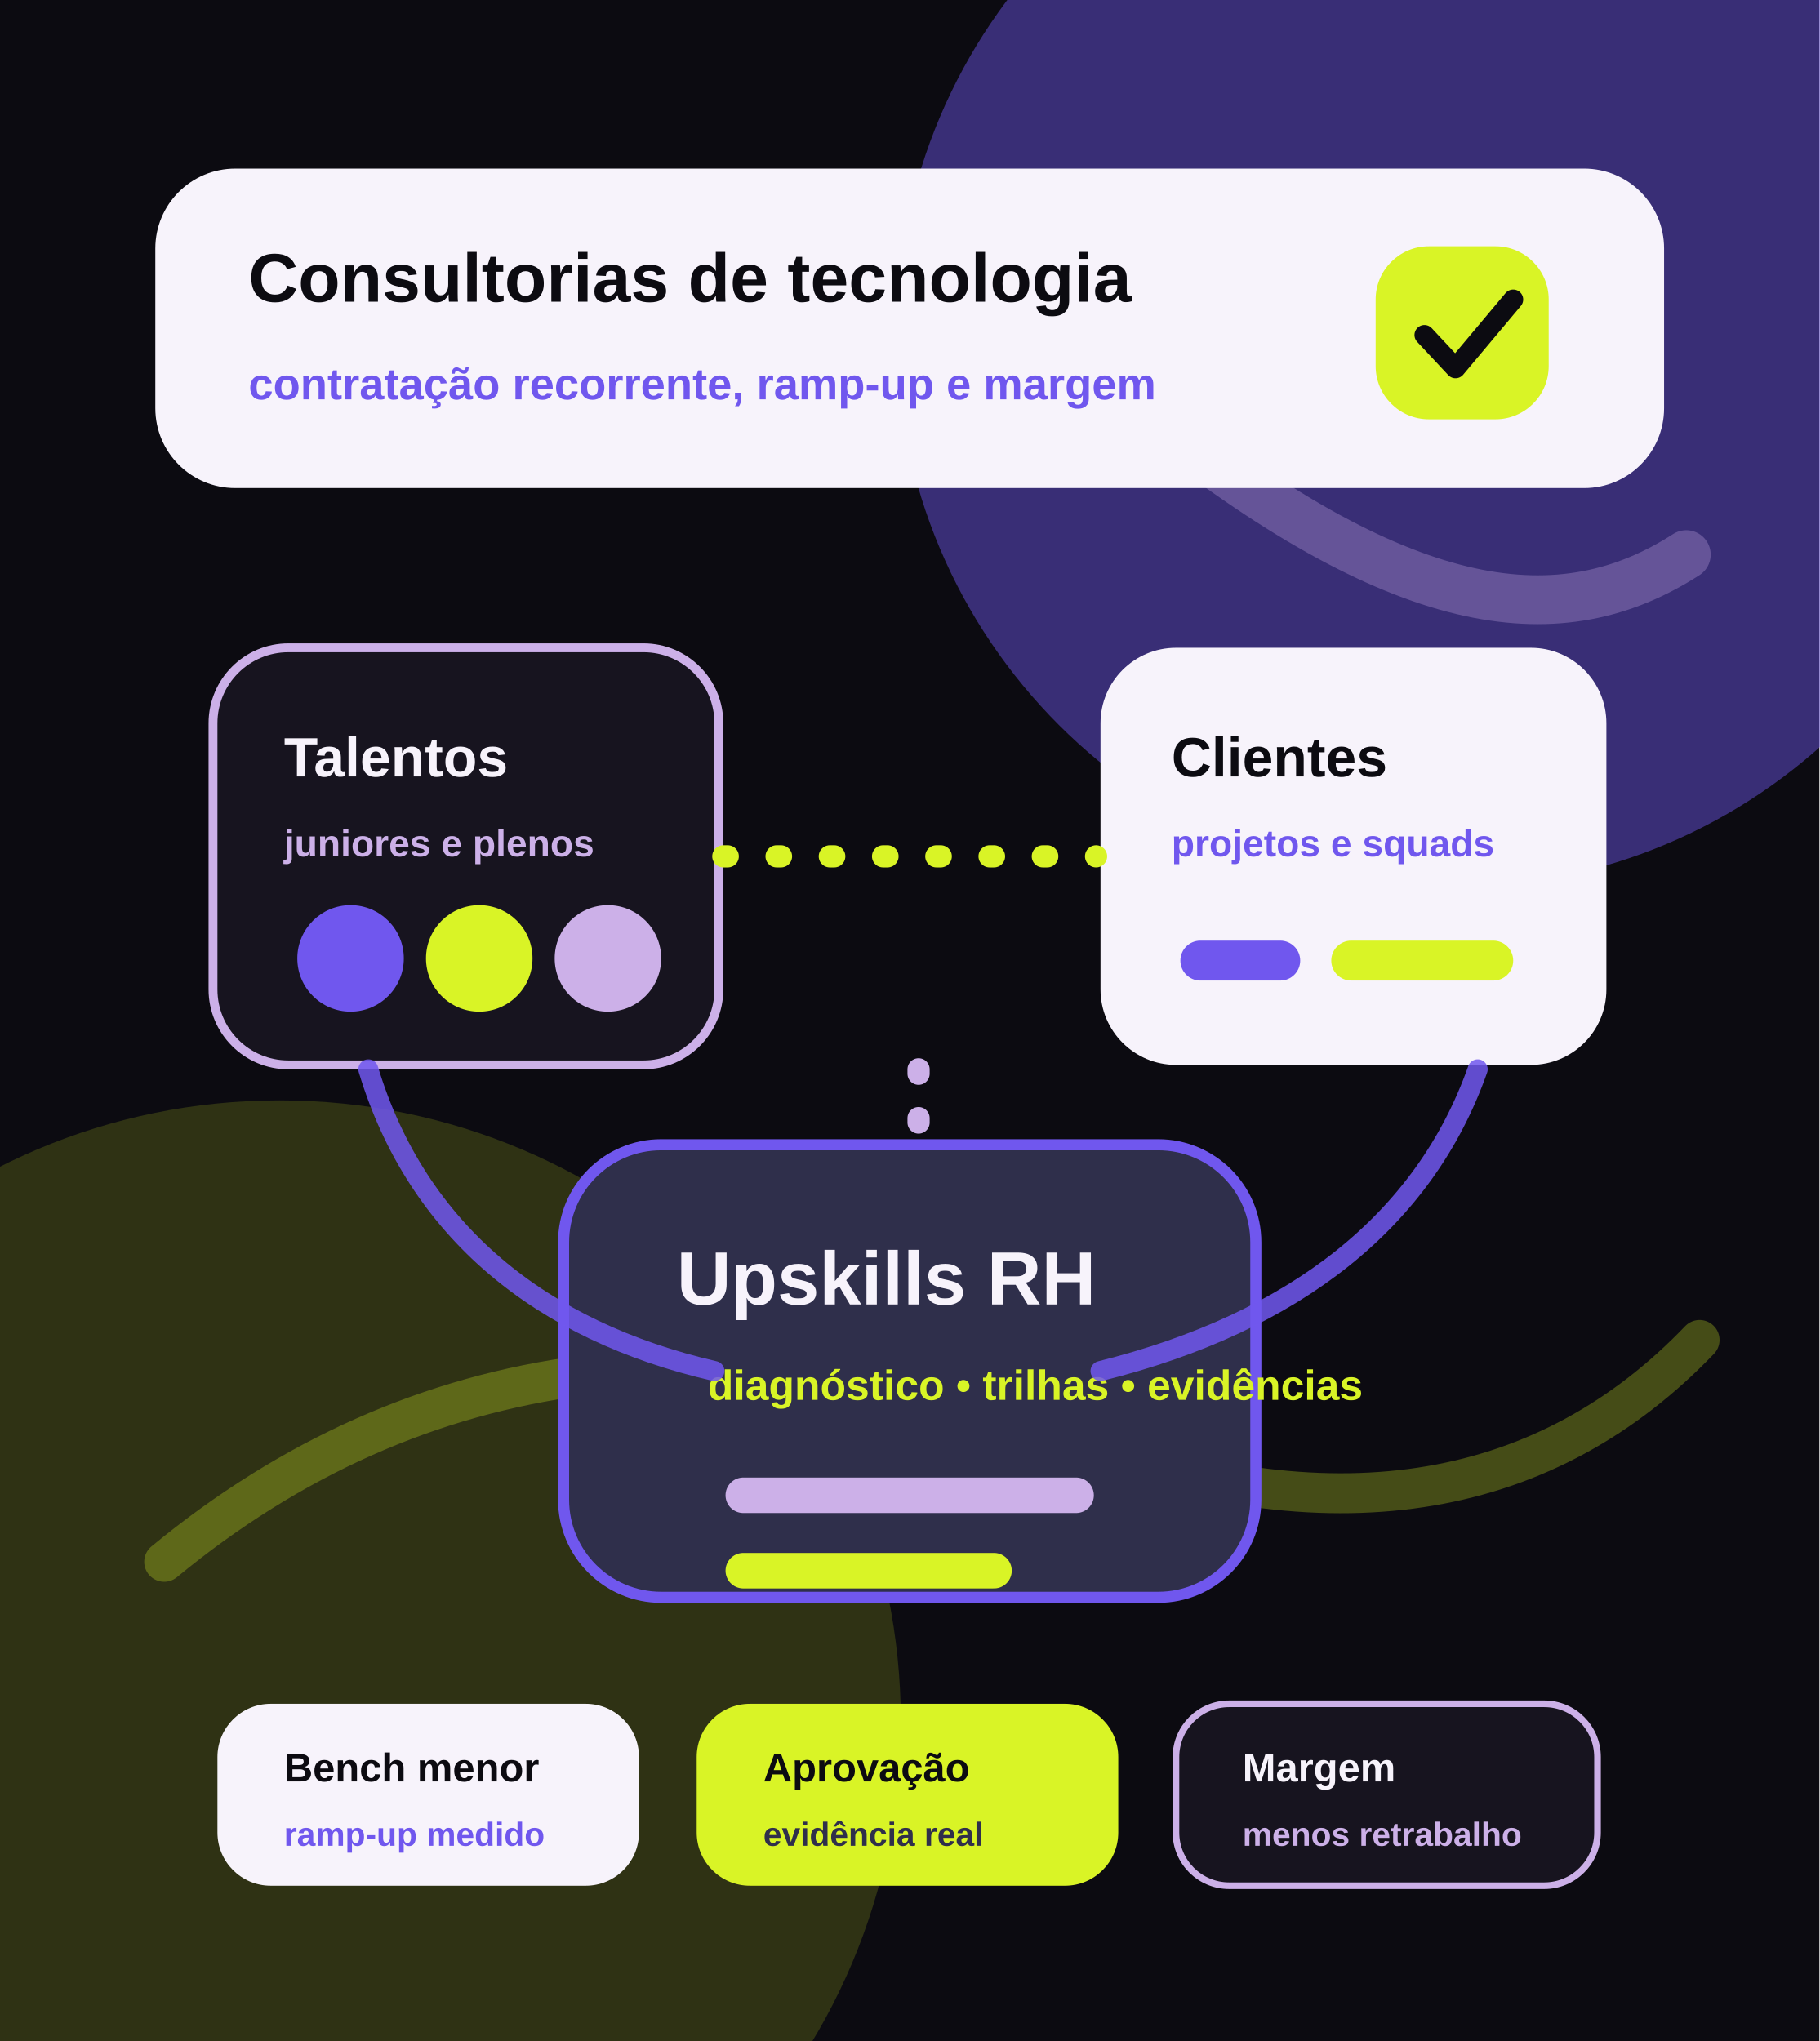
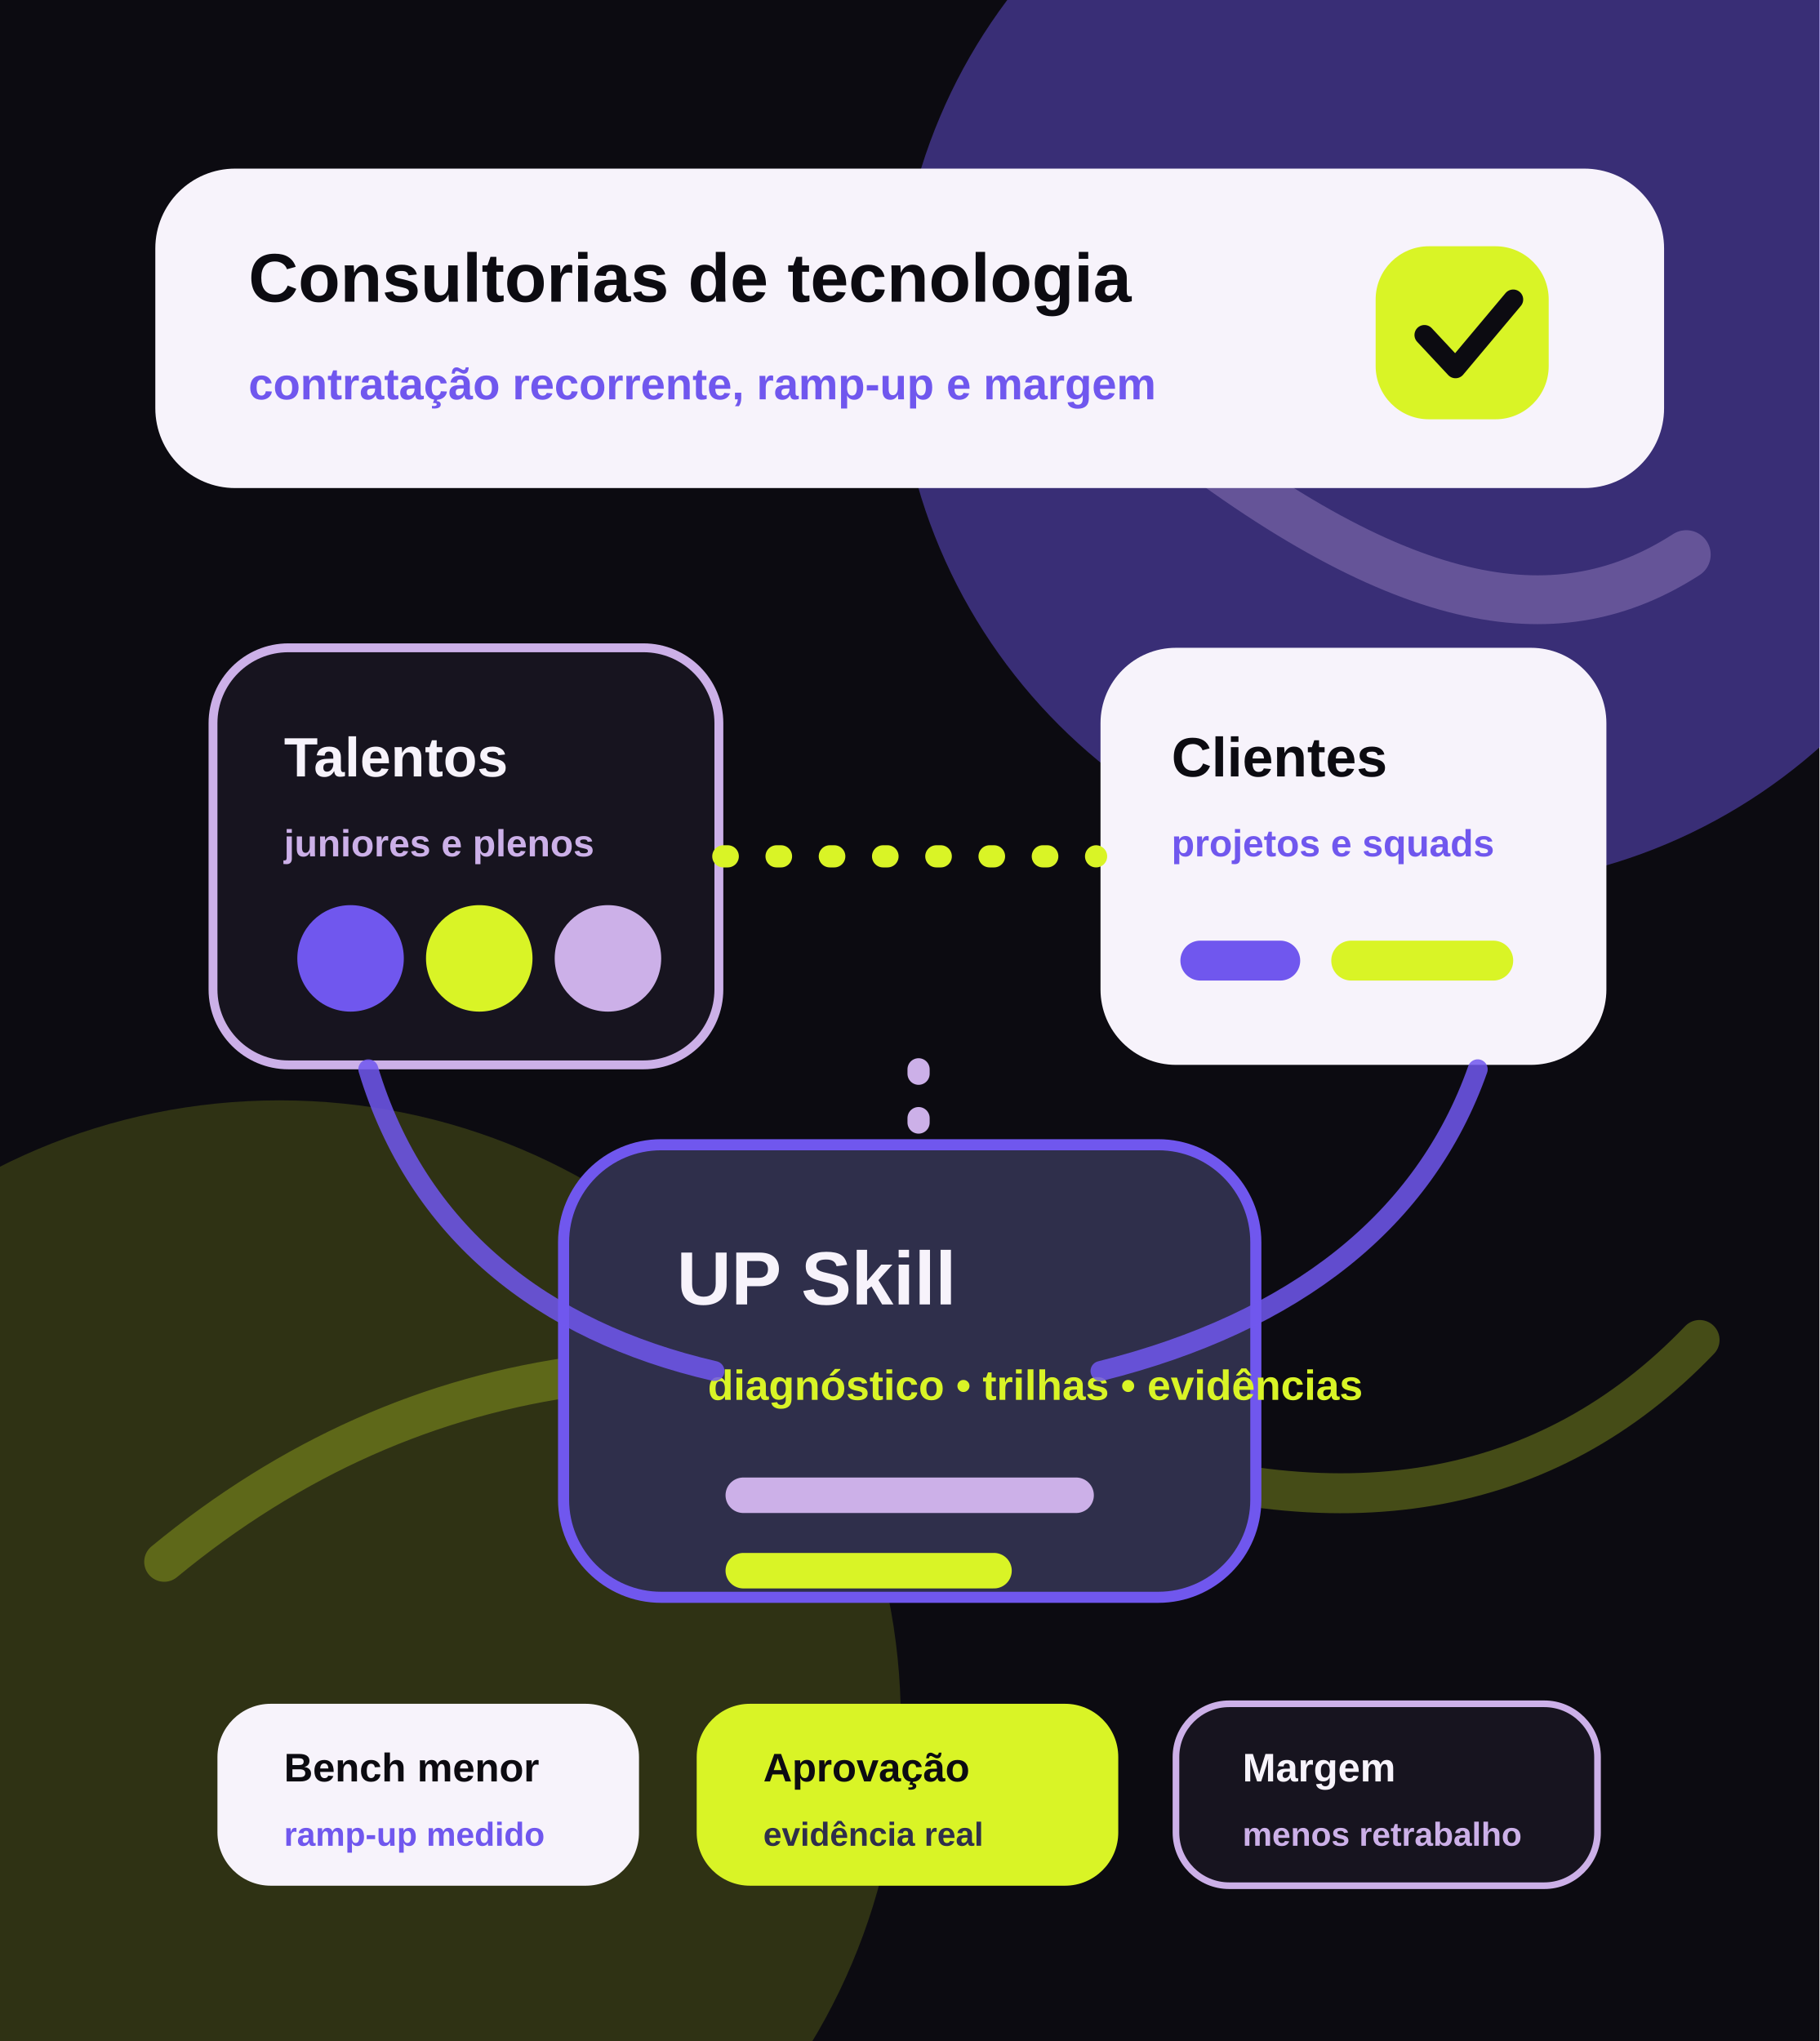
<svg xmlns="http://www.w3.org/2000/svg" width="820" height="920" viewBox="0 0 820 920" fill="none" role="img" aria-labelledby="title desc">
  <rect width="820" height="920" rx="0" fill="#0C0B11" />
  <circle cx="654" cy="150" r="250" fill="#7057EE" opacity="0.46" />
  <circle cx="126" cy="776" r="280" fill="#D9F426" opacity="0.17" />
  <path d="M88 172C236 70 378 76 522 190C635 279 704 286 760 250" stroke="#CCB0E8" stroke-width="22" stroke-linecap="round" opacity="0.30" />
  <path d="M74 704C188 610 326 592 486 650C604 693 698 675 766 604" stroke="#D9F426" stroke-width="18" stroke-linecap="round" opacity="0.28" />
  <rect x="70" y="76" width="680" height="144" rx="36" fill="#F7F3FB" />
  <text x="112" y="136" font-family="Arial, Helvetica, sans-serif" font-size="31" font-weight="900" fill="#0C0B11">Consultorias de tecnologia</text>
  <text x="112" y="180" font-family="Arial, Helvetica, sans-serif" font-size="20" font-weight="700" fill="#7057EE">contratação recorrente, ramp-up e margem</text>
  <rect x="620" y="111" width="78" height="78" rx="24" fill="#D9F426" />
  <path d="M642 151L656 166L682 135" stroke="#0C0B11" stroke-width="9" stroke-linecap="round" stroke-linejoin="round" />
  <rect x="96" y="292" width="228" height="188" rx="34" fill="#17141F" stroke="#CCB0E8" stroke-width="4" />
  <text x="128" y="350" font-family="Arial, Helvetica, sans-serif" font-size="25" font-weight="900" fill="#F7F3FB">Talentos</text>
  <text x="128" y="386" font-family="Arial, Helvetica, sans-serif" font-size="17" font-weight="700" fill="#CCB0E8">juniores e plenos</text>
  <circle cx="158" cy="432" r="24" fill="#7057EE" />
  <circle cx="216" cy="432" r="24" fill="#D9F426" />
  <circle cx="274" cy="432" r="24" fill="#CCB0E8" />
  <rect x="496" y="292" width="228" height="188" rx="34" fill="#F7F3FB" />
  <text x="528" y="350" font-family="Arial, Helvetica, sans-serif" font-size="25" font-weight="900" fill="#0C0B11">Clientes</text>
  <text x="528" y="386" font-family="Arial, Helvetica, sans-serif" font-size="17" font-weight="700" fill="#7057EE">projetos e squads</text>
  <rect x="532" y="424" width="54" height="18" rx="9" fill="#7057EE" />
  <rect x="600" y="424" width="82" height="18" rx="9" fill="#D9F426" />
  <rect x="254" y="516" width="312" height="204" rx="44" fill="#2F2F4B" stroke="#7057EE" stroke-width="5" />
-   <text x="305" y="588" font-family="Arial, Helvetica, sans-serif" font-size="34" font-weight="900" fill="#F7F3FB">Upskills RH</text>
+   <text x="305" y="588" font-family="Arial, Helvetica, sans-serif" font-size="34" font-weight="900" fill="#F7F3FB">UP Skill</text>
  <text x="319" y="631" font-family="Arial, Helvetica, sans-serif" font-size="19" font-weight="700" fill="#D9F426">diagnóstico • trilhas • evidências</text>
  <path d="M335 674H485" stroke="#CCB0E8" stroke-width="16" stroke-linecap="round" />
  <path d="M335 708H448" stroke="#D9F426" stroke-width="16" stroke-linecap="round" />
  <path d="M326 386C376 386 434 386 494 386" stroke="#D9F426" stroke-width="10" stroke-linecap="round" stroke-dasharray="2 22" />
  <path d="M414 482C414 498 414 509 414 521" stroke="#CCB0E8" stroke-width="10" stroke-linecap="round" stroke-dasharray="2 20" />
  <path d="M322 618C244 600 188 555 166 482" stroke="#7057EE" stroke-width="9" stroke-linecap="round" opacity="0.85" />
  <path d="M496 618C584 596 642 550 666 482" stroke="#7057EE" stroke-width="9" stroke-linecap="round" opacity="0.85" />
  <rect x="98" y="768" width="190" height="82" rx="24" fill="#F7F3FB" />
  <text x="128" y="803" font-family="Arial, Helvetica, sans-serif" font-size="18" font-weight="900" fill="#0C0B11">Bench menor</text>
  <text x="128" y="832" font-family="Arial, Helvetica, sans-serif" font-size="15" font-weight="700" fill="#7057EE">ramp-up medido</text>
  <rect x="314" y="768" width="190" height="82" rx="24" fill="#D9F426" />
  <text x="344" y="803" font-family="Arial, Helvetica, sans-serif" font-size="18" font-weight="900" fill="#0C0B11">Aprovação</text>
  <text x="344" y="832" font-family="Arial, Helvetica, sans-serif" font-size="15" font-weight="700" fill="#2F2F4B">evidência real</text>
  <rect x="530" y="768" width="190" height="82" rx="24" fill="#17141F" stroke="#CCB0E8" stroke-width="3" />
  <text x="560" y="803" font-family="Arial, Helvetica, sans-serif" font-size="18" font-weight="900" fill="#F7F3FB">Margem</text>
  <text x="560" y="832" font-family="Arial, Helvetica, sans-serif" font-size="15" font-weight="700" fill="#CCB0E8">menos retrabalho</text>
</svg>
